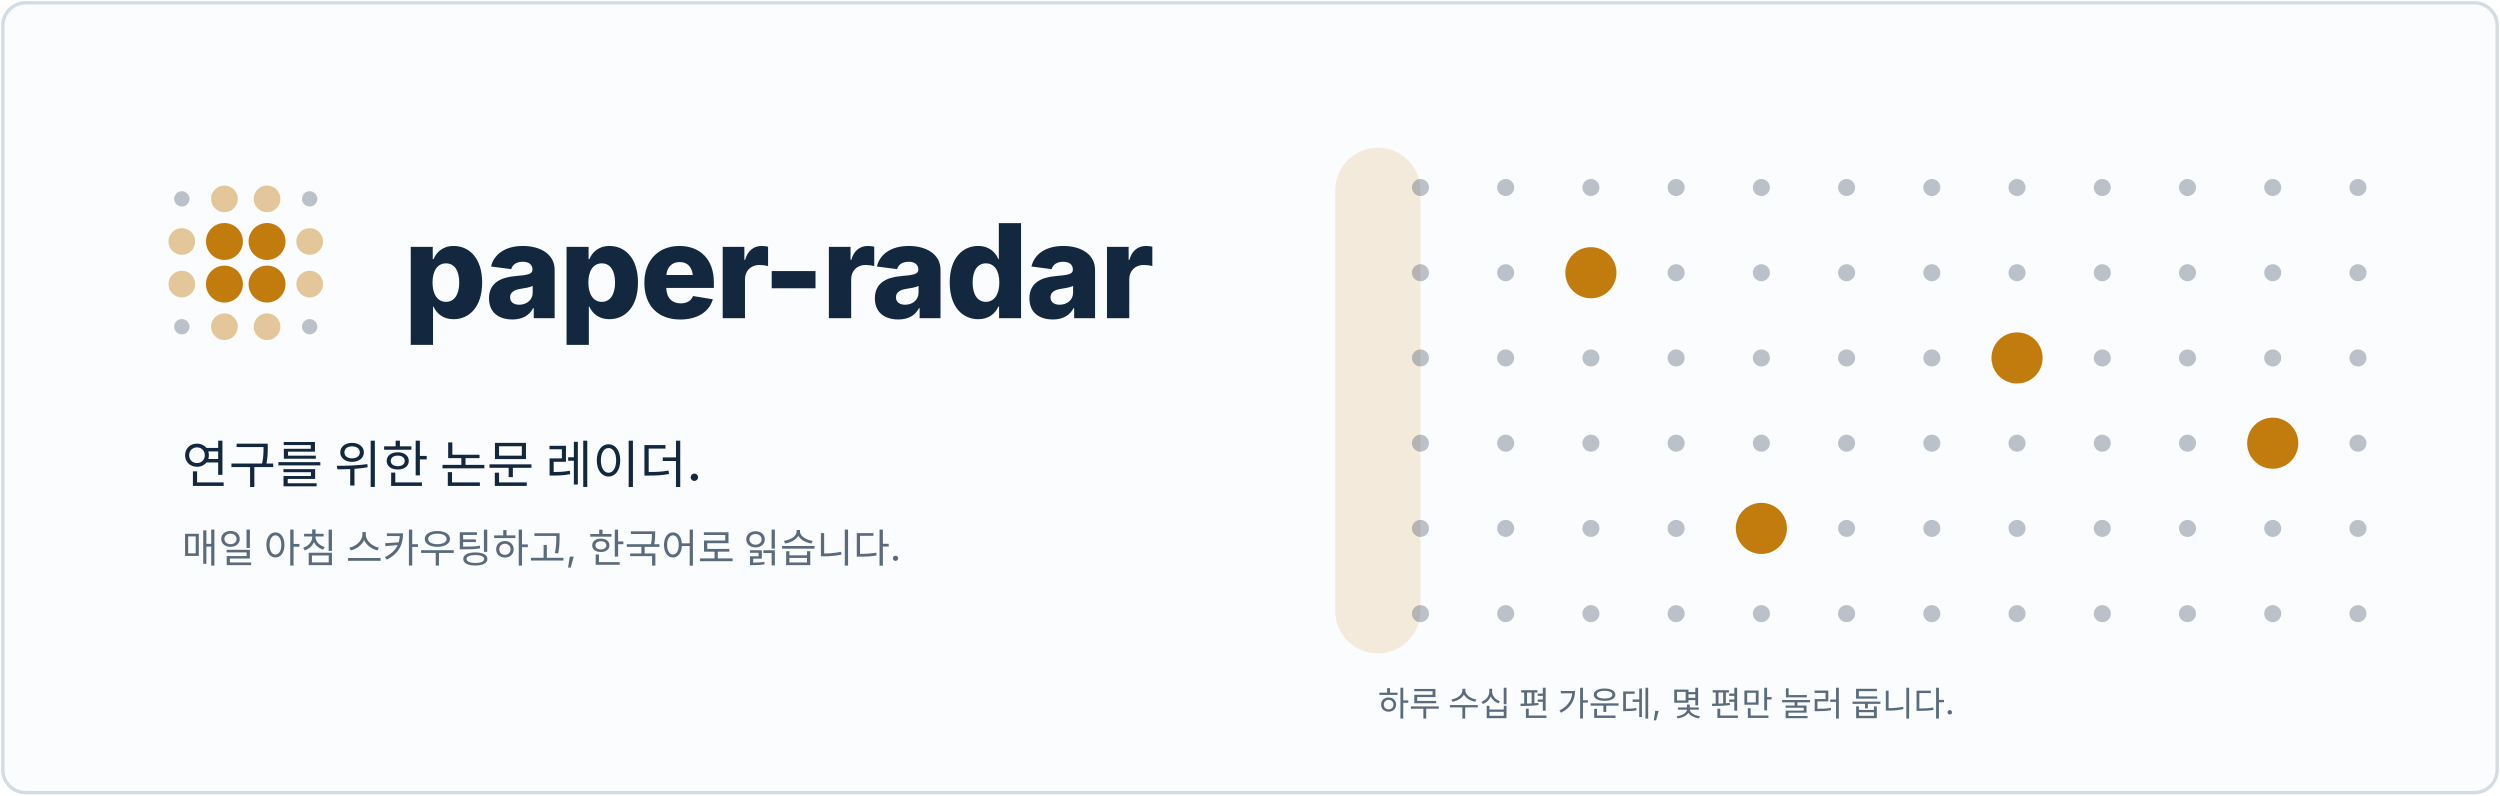
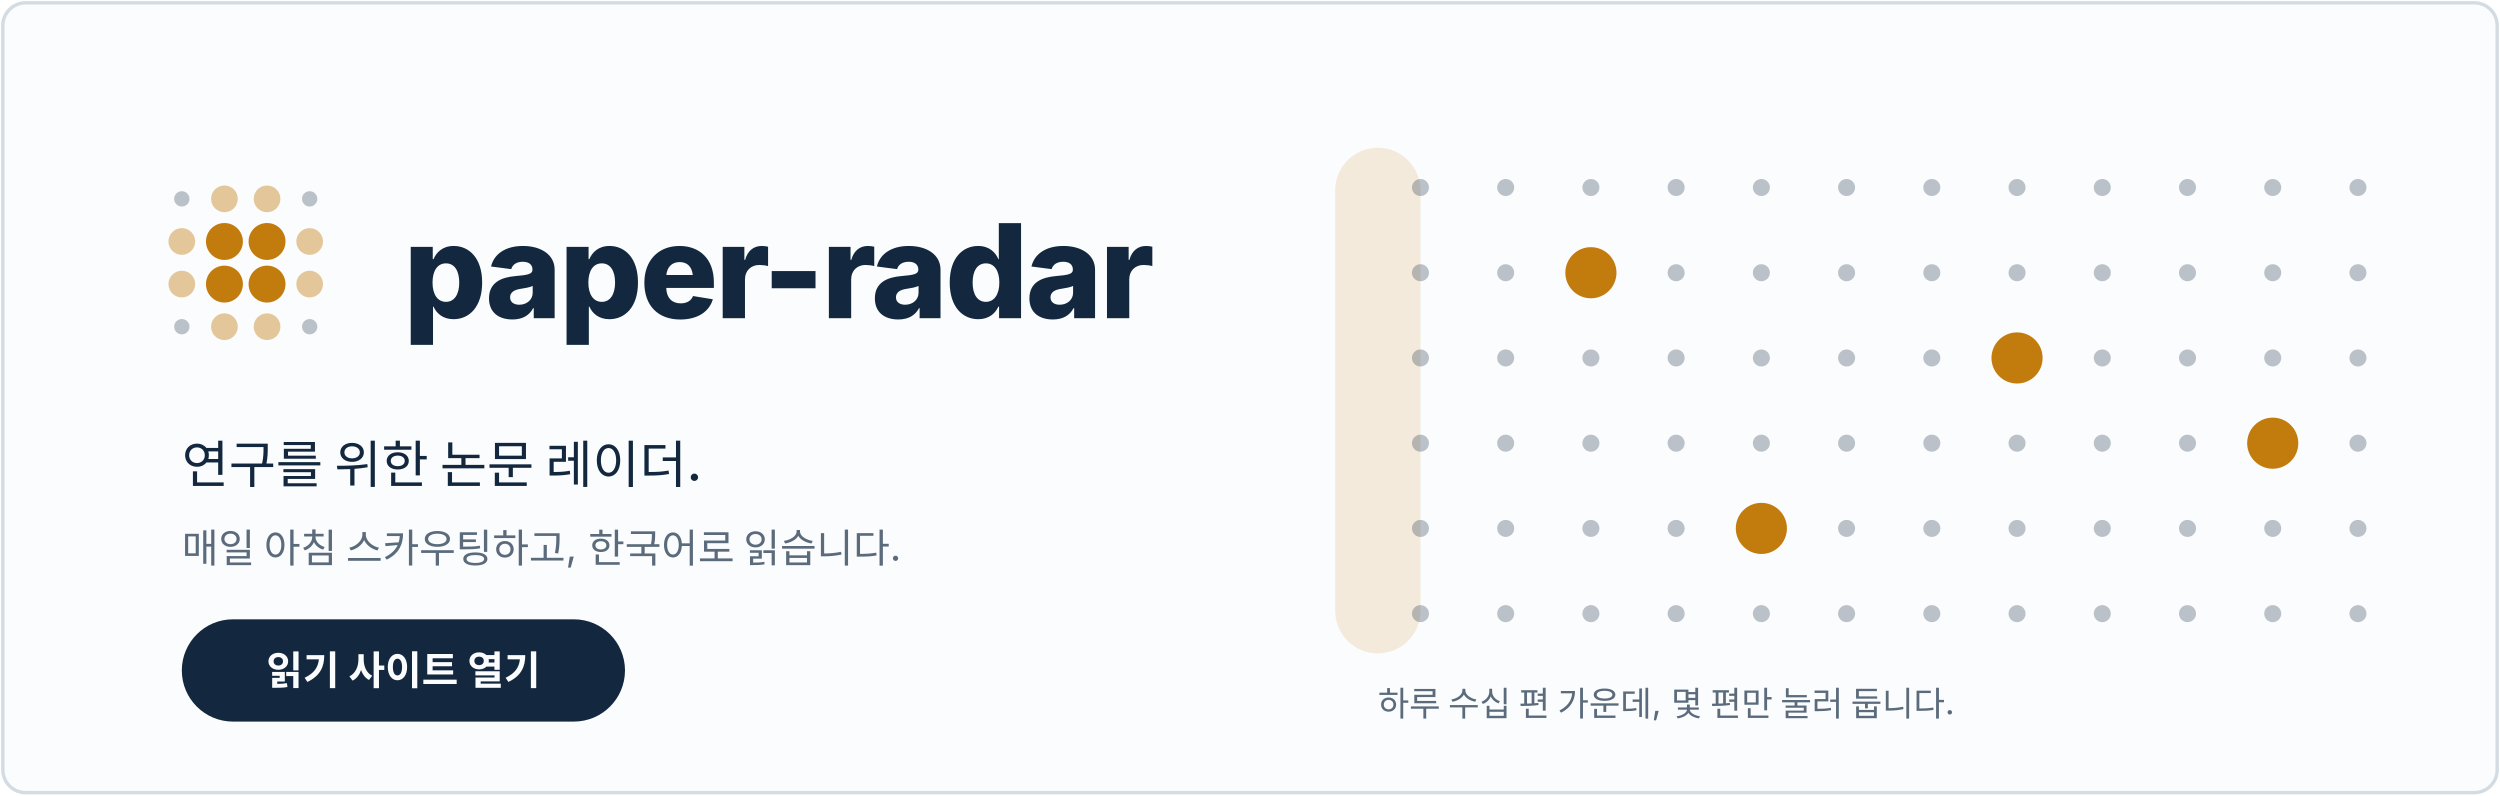
- <svg xmlns="http://www.w3.org/2000/svg" width="880" height="280" viewBox="0 0 880 280" role="img" aria-label="paper-radar — 연구를 위한 논문 레이더. 매일 아침 스카우팅하고, 한국어로 읽습니다.">
+ <svg xmlns="http://www.w3.org/2000/svg" width="880" height="280" viewBox="0 0 880 280" role="img" aria-label="paper-radar — 연구를 위한 논문 레이더. 매일 아침 스카우팅하고, 한국어로 읽습니다. 읽기 사이트 열기.">
  <style>
    .tx-rest  { fill: #13283F; opacity: .28; }
    .tx-halo  { fill: #C27C0E; opacity: .42; }
    .tx-core  { fill: #C27C0E; }
    .lens     { fill: none; stroke: #13283F; stroke-width: 2.4; stroke-linecap: round; }
    .person   { fill: #5B6B7C; }

    .card  { fill: #FBFCFD; stroke: #D3DBE3; stroke-width: 1.2; }
    .name  { fill: #13283F; font: 800 46px system-ui, -apple-system, 'Segoe UI', 'Apple SD Gothic Neo', 'Noto Sans KR', sans-serif; letter-spacing: -1px; }
    .line  { fill: #13283F; font: 500 18px system-ui, -apple-system, 'Segoe UI', 'Apple SD Gothic Neo', 'Noto Sans KR', sans-serif; }
    .sub   { fill: #5B6B7C; font: 14px system-ui, -apple-system, 'Segoe UI', 'Apple SD Gothic Neo', 'Noto Sans KR', sans-serif; }
    .count { fill: #5B6B7C; font: 12px system-ui, -apple-system, 'Segoe UI', 'Apple SD Gothic Neo', 'Noto Sans KR', sans-serif; }
+     .btn   { fill: #13283F; }
+     .btn-t { fill: #FBFCFD; font: 600 14px system-ui, -apple-system, 'Segoe UI', 'Apple SD Gothic Neo', 'Noto Sans KR', sans-serif; }
    .band  { fill: #C27C0E; opacity: .14;
              animation: sweep 7s linear infinite; }
    @keyframes sweep { 0% { transform: translateX(0); }
                       78% { transform: translateX(360px); opacity: .14; }
                       79%, 100% { transform: translateX(360px); opacity: 0; } }
    .pk0 { animation: pick0 7s linear infinite; }
    @keyframes pick0 { 0%, 16.2% { opacity: .28; transform: scale(.42); } 19.2%, 96% { opacity: 1; transform: scale(1); } 100% { opacity: .28; transform: scale(.42); } }
    .pk1 { animation: pick1 7s linear infinite; }
    @keyframes pick1 { 0%, 29.2% { opacity: .28; transform: scale(.42); } 32.2%, 96% { opacity: 1; transform: scale(1); } 100% { opacity: .28; transform: scale(.42); } }
    .pk2 { animation: pick2 7s linear infinite; }
    @keyframes pick2 { 0%, 48.8% { opacity: .28; transform: scale(.42); } 51.8%, 96% { opacity: 1; transform: scale(1); } 100% { opacity: .28; transform: scale(.42); } }
    .pk3 { animation: pick3 7s linear infinite; }
    @keyframes pick3 { 0%, 68.2% { opacity: .28; transform: scale(.42); } 71.2%, 96% { opacity: 1; transform: scale(1); } 100% { opacity: .28; transform: scale(.42); } }
    @media (prefers-reduced-motion: reduce) {
      * { animation: none !important; }
    }
  </style>
  <rect class="card" x="1" y="1" width="878" height="278" rx="8" />
  <circle class="tx-rest" cx="64.0" cy="70.0" r="2.7" />
  <circle class="tx-halo" cx="79.0" cy="70.0" r="4.7" />
  <circle class="tx-halo" cx="94.0" cy="70.0" r="4.7" />
  <circle class="tx-rest" cx="109.0" cy="70.0" r="2.7" />
  <circle class="tx-halo" cx="64.0" cy="85.0" r="4.7" />
  <circle class="tx-core" cx="79.0" cy="85.0" r="6.5" />
  <circle class="tx-core" cx="94.0" cy="85.0" r="6.5" />
  <circle class="tx-halo" cx="109.0" cy="85.0" r="4.7" />
  <circle class="tx-halo" cx="64.0" cy="100.0" r="4.7" />
  <circle class="tx-core" cx="79.0" cy="100.0" r="6.5" />
  <circle class="tx-core" cx="94.0" cy="100.0" r="6.5" />
  <circle class="tx-halo" cx="109.0" cy="100.0" r="4.7" />
  <circle class="tx-rest" cx="64.0" cy="115.0" r="2.7" />
  <circle class="tx-halo" cx="79.0" cy="115.0" r="4.7" />
  <circle class="tx-halo" cx="94.0" cy="115.0" r="4.7" />
  <circle class="tx-rest" cx="109.0" cy="115.0" r="2.7" />
  <text class="name" x="142" y="112">paper-radar</text>
  <text class="line" x="64" y="170">연구를 위한 논문 레이더.</text>
  <text class="sub" x="64" y="198">매일 아침 스카우팅하고, 한국어로 읽습니다.</text>
+   <rect class="btn" x="64" y="218" width="156" height="36" rx="18" />
+   <text class="btn-t" x="142.0" y="241" text-anchor="middle">읽기 사이트 열기</text>
  <rect class="band" x="470" y="52" width="30" height="178" rx="15.0" />
  <circle class="tx-rest" cx="500" cy="66" r="3.0" />
  <circle class="tx-rest" cx="530" cy="66" r="3.0" />
  <circle class="tx-rest" cx="560" cy="66" r="3.0" />
  <circle class="tx-rest" cx="590" cy="66" r="3.0" />
  <circle class="tx-rest" cx="620" cy="66" r="3.0" />
  <circle class="tx-rest" cx="650" cy="66" r="3.0" />
  <circle class="tx-rest" cx="680" cy="66" r="3.0" />
  <circle class="tx-rest" cx="710" cy="66" r="3.0" />
  <circle class="tx-rest" cx="740" cy="66" r="3.0" />
  <circle class="tx-rest" cx="770" cy="66" r="3.0" />
  <circle class="tx-rest" cx="800" cy="66" r="3.0" />
  <circle class="tx-rest" cx="830" cy="66" r="3.0" />
  <circle class="tx-rest" cx="500" cy="96" r="3.0" />
  <circle class="tx-rest" cx="530" cy="96" r="3.0" />
  <circle class="tx-rest" cx="590" cy="96" r="3.0" />
  <circle class="tx-rest" cx="620" cy="96" r="3.0" />
  <circle class="tx-rest" cx="650" cy="96" r="3.0" />
  <circle class="tx-rest" cx="680" cy="96" r="3.0" />
  <circle class="tx-rest" cx="710" cy="96" r="3.0" />
  <circle class="tx-rest" cx="740" cy="96" r="3.0" />
  <circle class="tx-rest" cx="770" cy="96" r="3.0" />
  <circle class="tx-rest" cx="800" cy="96" r="3.0" />
  <circle class="tx-rest" cx="830" cy="96" r="3.0" />
  <circle class="tx-rest" cx="500" cy="126" r="3.0" />
  <circle class="tx-rest" cx="530" cy="126" r="3.0" />
  <circle class="tx-rest" cx="560" cy="126" r="3.0" />
  <circle class="tx-rest" cx="590" cy="126" r="3.0" />
  <circle class="tx-rest" cx="620" cy="126" r="3.0" />
  <circle class="tx-rest" cx="650" cy="126" r="3.0" />
  <circle class="tx-rest" cx="680" cy="126" r="3.0" />
  <circle class="tx-rest" cx="740" cy="126" r="3.0" />
  <circle class="tx-rest" cx="770" cy="126" r="3.0" />
  <circle class="tx-rest" cx="800" cy="126" r="3.0" />
  <circle class="tx-rest" cx="830" cy="126" r="3.0" />
  <circle class="tx-rest" cx="500" cy="156" r="3.0" />
  <circle class="tx-rest" cx="530" cy="156" r="3.0" />
  <circle class="tx-rest" cx="560" cy="156" r="3.0" />
  <circle class="tx-rest" cx="590" cy="156" r="3.0" />
  <circle class="tx-rest" cx="620" cy="156" r="3.0" />
  <circle class="tx-rest" cx="650" cy="156" r="3.0" />
  <circle class="tx-rest" cx="680" cy="156" r="3.0" />
  <circle class="tx-rest" cx="710" cy="156" r="3.0" />
  <circle class="tx-rest" cx="740" cy="156" r="3.0" />
  <circle class="tx-rest" cx="770" cy="156" r="3.0" />
  <circle class="tx-rest" cx="830" cy="156" r="3.0" />
  <circle class="tx-rest" cx="500" cy="186" r="3.0" />
  <circle class="tx-rest" cx="530" cy="186" r="3.0" />
  <circle class="tx-rest" cx="560" cy="186" r="3.0" />
  <circle class="tx-rest" cx="590" cy="186" r="3.0" />
  <circle class="tx-rest" cx="650" cy="186" r="3.0" />
  <circle class="tx-rest" cx="680" cy="186" r="3.0" />
  <circle class="tx-rest" cx="710" cy="186" r="3.0" />
  <circle class="tx-rest" cx="740" cy="186" r="3.0" />
  <circle class="tx-rest" cx="770" cy="186" r="3.0" />
  <circle class="tx-rest" cx="800" cy="186" r="3.0" />
  <circle class="tx-rest" cx="830" cy="186" r="3.0" />
  <circle class="tx-rest" cx="500" cy="216" r="3.0" />
  <circle class="tx-rest" cx="530" cy="216" r="3.0" />
  <circle class="tx-rest" cx="560" cy="216" r="3.0" />
  <circle class="tx-rest" cx="590" cy="216" r="3.0" />
  <circle class="tx-rest" cx="620" cy="216" r="3.0" />
  <circle class="tx-rest" cx="650" cy="216" r="3.0" />
  <circle class="tx-rest" cx="680" cy="216" r="3.0" />
  <circle class="tx-rest" cx="710" cy="216" r="3.0" />
  <circle class="tx-rest" cx="740" cy="216" r="3.0" />
  <circle class="tx-rest" cx="770" cy="216" r="3.0" />
  <circle class="tx-rest" cx="800" cy="216" r="3.0" />
  <circle class="tx-rest" cx="830" cy="216" r="3.0" />
  <circle class="tx-core pk0" style="transform-box: fill-box; transform-origin: center" cx="560" cy="96" r="9.0" />
  <circle class="tx-core pk1" style="transform-box: fill-box; transform-origin: center" cx="620" cy="186" r="9.0" />
  <circle class="tx-core pk2" style="transform-box: fill-box; transform-origin: center" cx="710" cy="126" r="9.0" />
  <circle class="tx-core pk3" style="transform-box: fill-box; transform-origin: center" cx="800" cy="156" r="9.0" />
  <text class="count" x="485.0" y="252">하루 수십 편 가운데, 몇 편만 눌러 둡니다.</text>
</svg>
